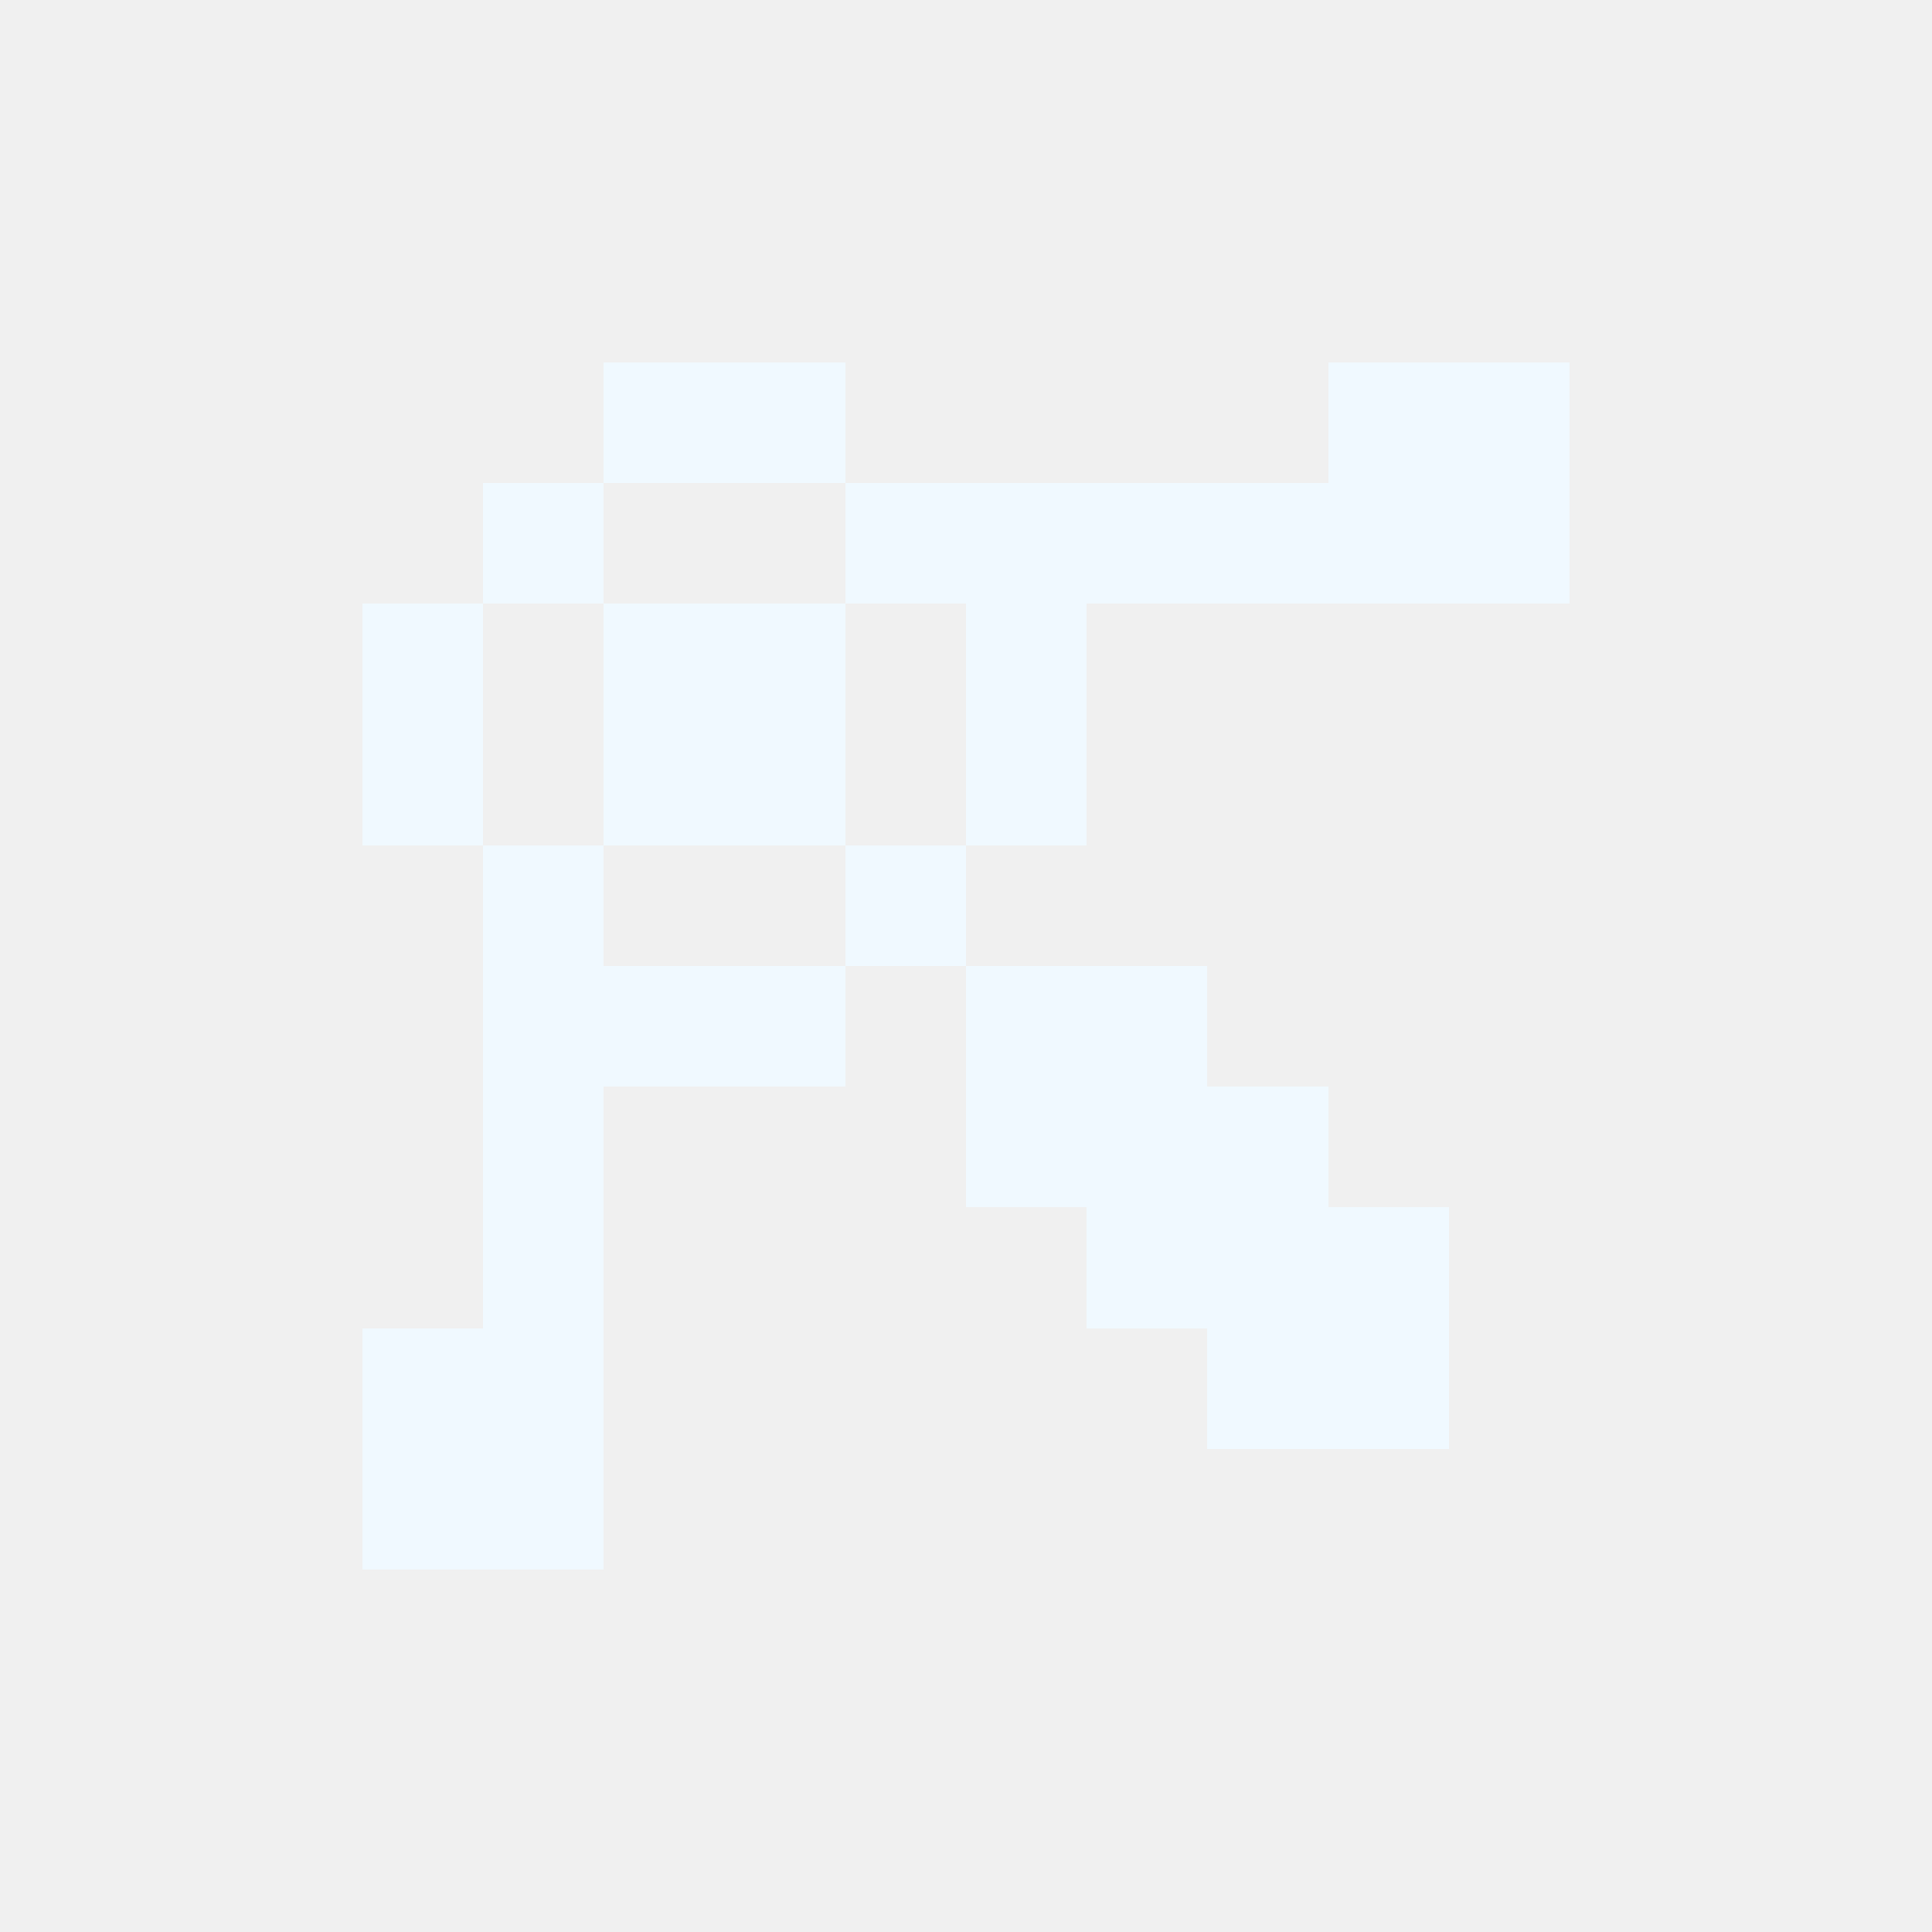
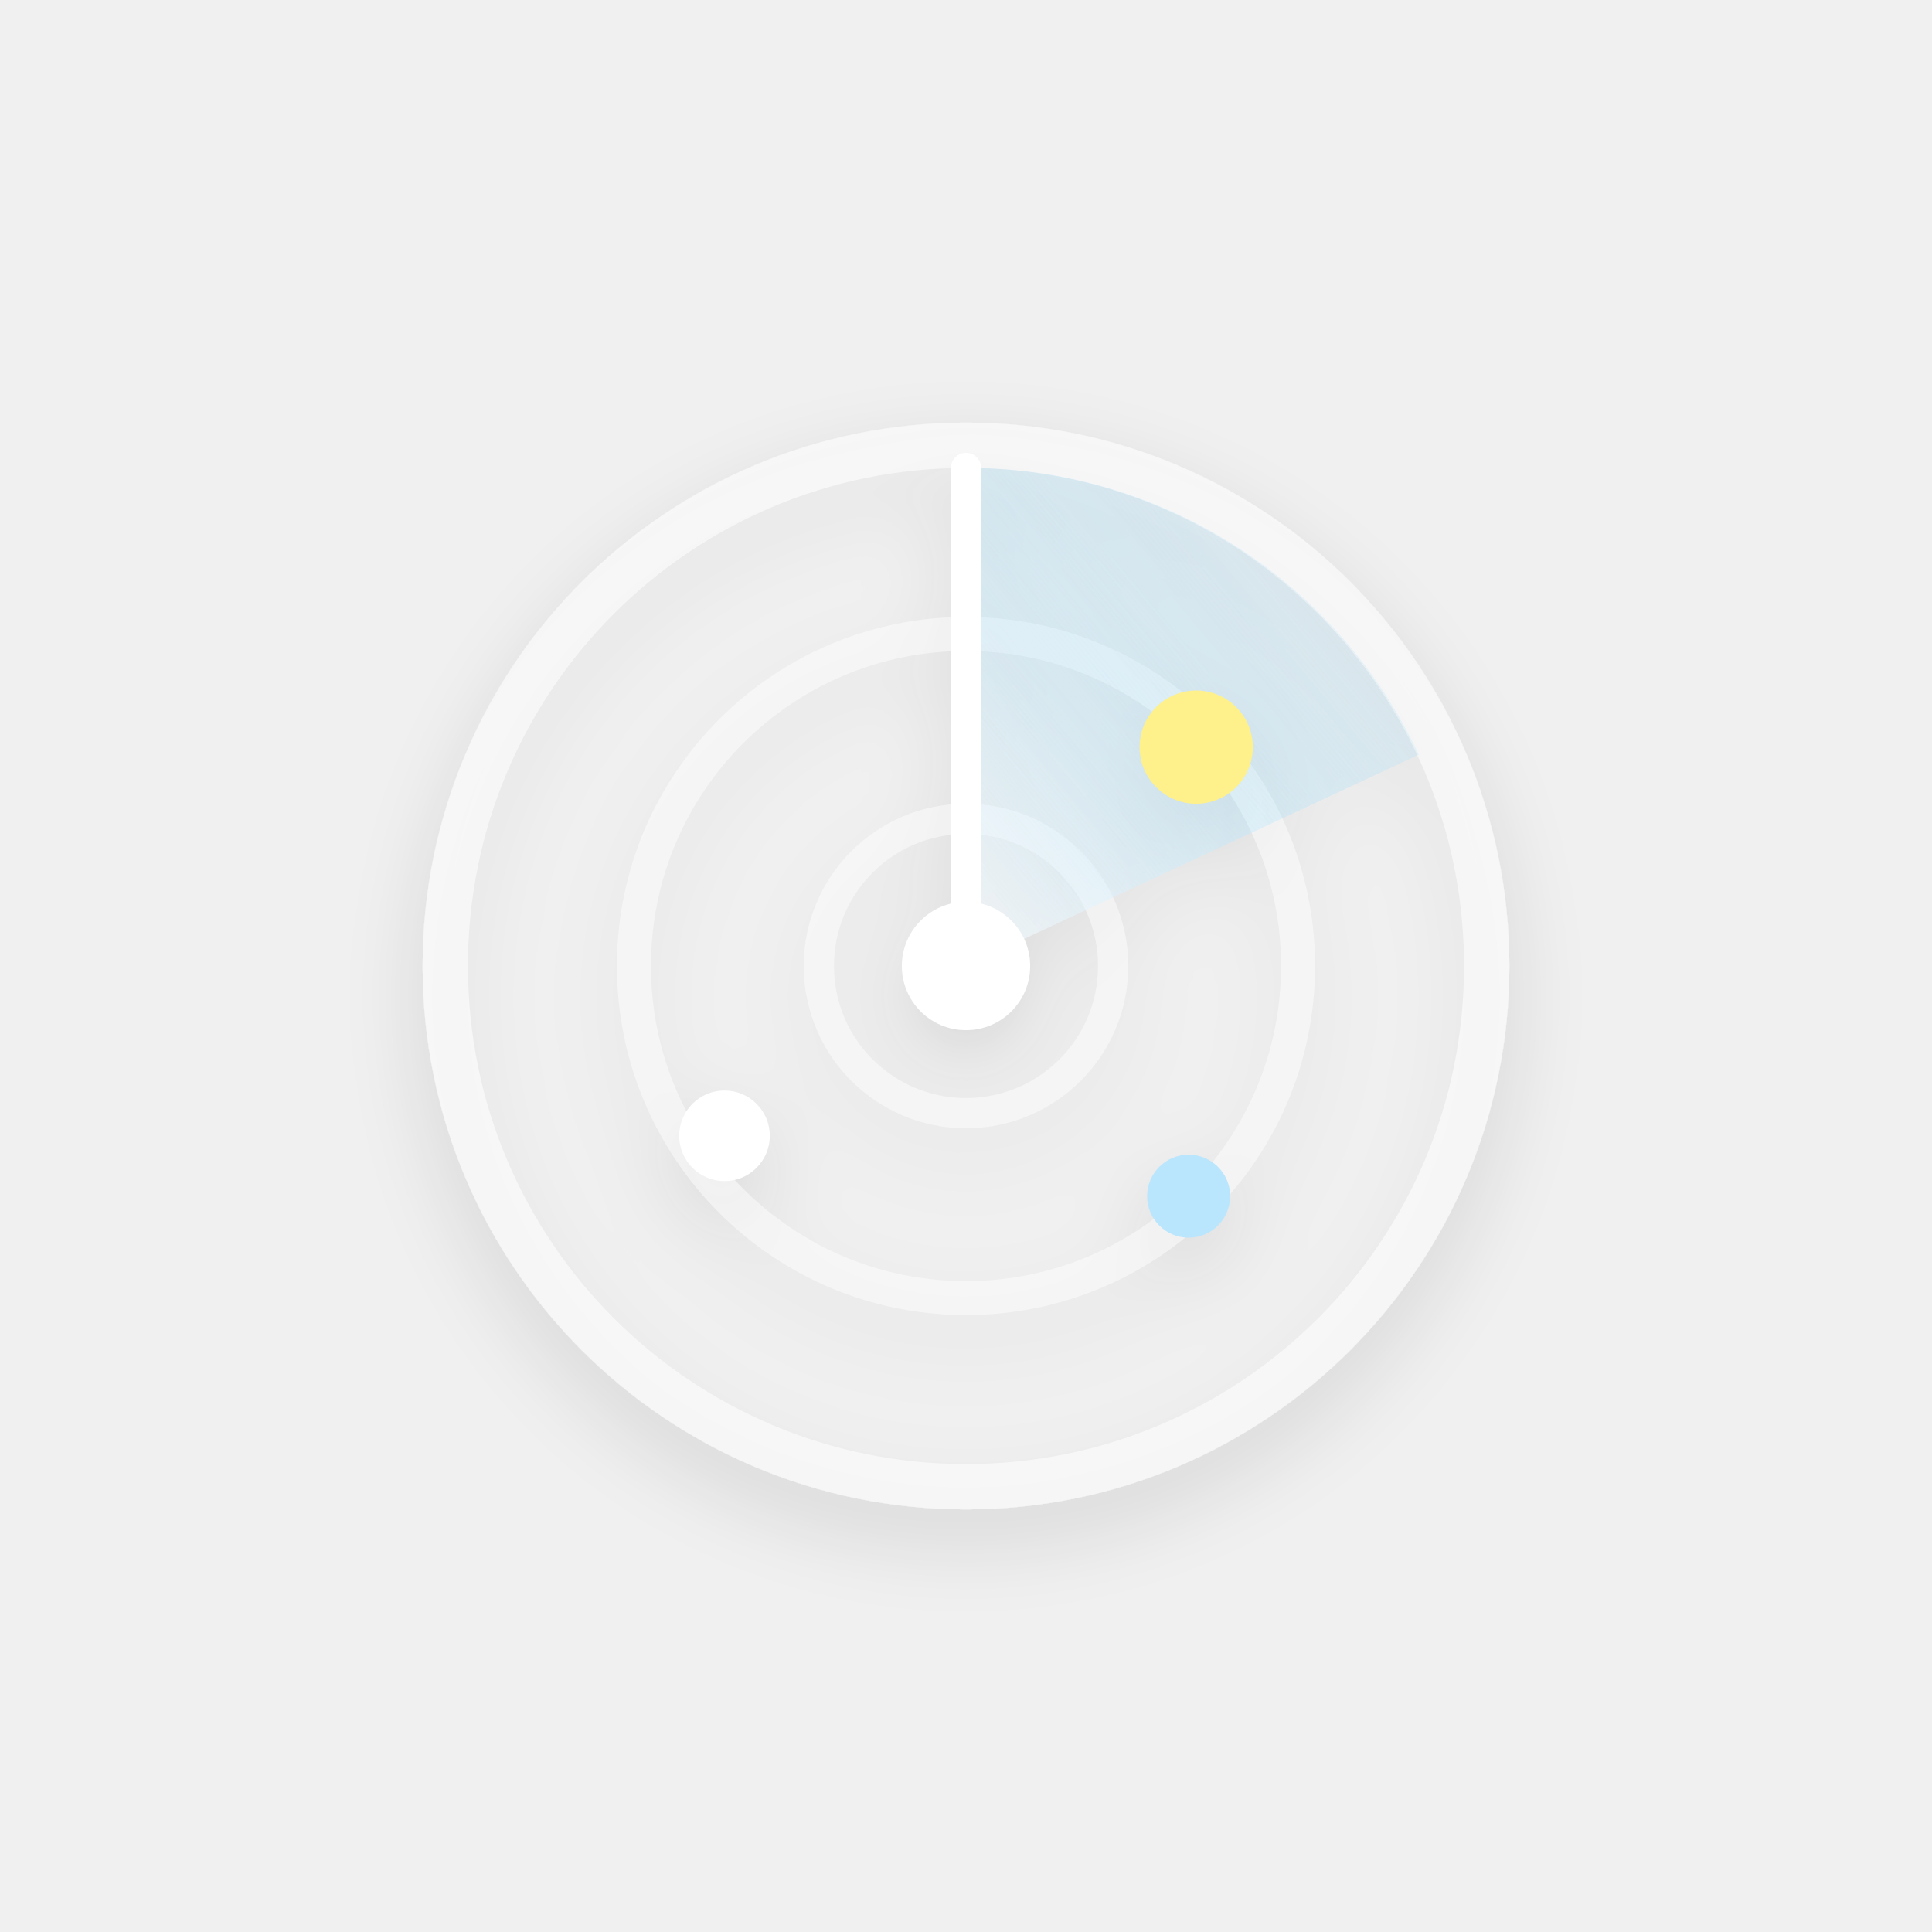
- <svg xmlns="http://www.w3.org/2000/svg" viewBox="0 0 1024 1024" shape-rendering="crispEdges">
-   <path fill="#F0F9FF" d="M320 192h128v64h-128zM256 256h64v64h-64zM448 256h64v64h-64zM192 320h64v128h-64zM512 320h64v128h-64zM256 448h64v64h-64zM448 448h64v64h-64zM320 512h128v64h-128zM320 320h128v128h-128zM512 512h128v128h-128zM640 576h64v64h-64zM576 640h64v64h-64zM640 640h128v128h-128zM704 192h128v128h-128zM512 256h192v64h-192zM192 704h128v128h-128zM256 512h64v192h-64z" />
+ <svg xmlns="http://www.w3.org/2000/svg" viewBox="0 0 1024 1024" width="1024" height="1024">
+   <defs>
+     <filter id="sh" x="-20%" y="-20%" width="140%" height="140%">
+       <feDropShadow dx="0" dy="16" stdDeviation="20" flood-color="#000000" flood-opacity="0.22" />
+     </filter>
+     <linearGradient id="sweep" x1="512" y1="512" x2="730" y2="330" gradientUnits="userSpaceOnUse">
+       <stop offset="0%" stop-color="#FFFFFF" stop-opacity="0.65" />
+       <stop offset="100%" stop-color="#7DD3FC" stop-opacity="0.1" />
+     </linearGradient>
+   </defs>
+   <g filter="url(#sh)">
+     <circle cx="512" cy="512" r="276" fill="#FFFFFF" fill-opacity="0.10" stroke="#FFFFFF" stroke-opacity="0.55" stroke-width="24" />
+     <circle cx="512" cy="512" r="176" fill="none" stroke="#FFFFFF" stroke-opacity="0.45" stroke-width="18" />
+     <circle cx="512" cy="512" r="78" fill="none" stroke="#FFFFFF" stroke-opacity="0.45" stroke-width="16" />
+     <path d="M 512 512 L 512 248 A 264 264 0 0 1 752 400 Z" fill="url(#sweep)" />
+     <line x1="512" y1="512" x2="512" y2="248" stroke="#FFFFFF" stroke-width="16" stroke-linecap="round" />
+     <circle cx="512" cy="512" r="34" fill="#FFFFFF" />
+     <circle cx="634" cy="396" r="30" fill="#FEF08A" />
+     <circle cx="384" cy="602" r="24" fill="#FFFFFF" />
+     <circle cx="630" cy="634" r="22" fill="#BAE6FD" />
+   </g>
</svg>
